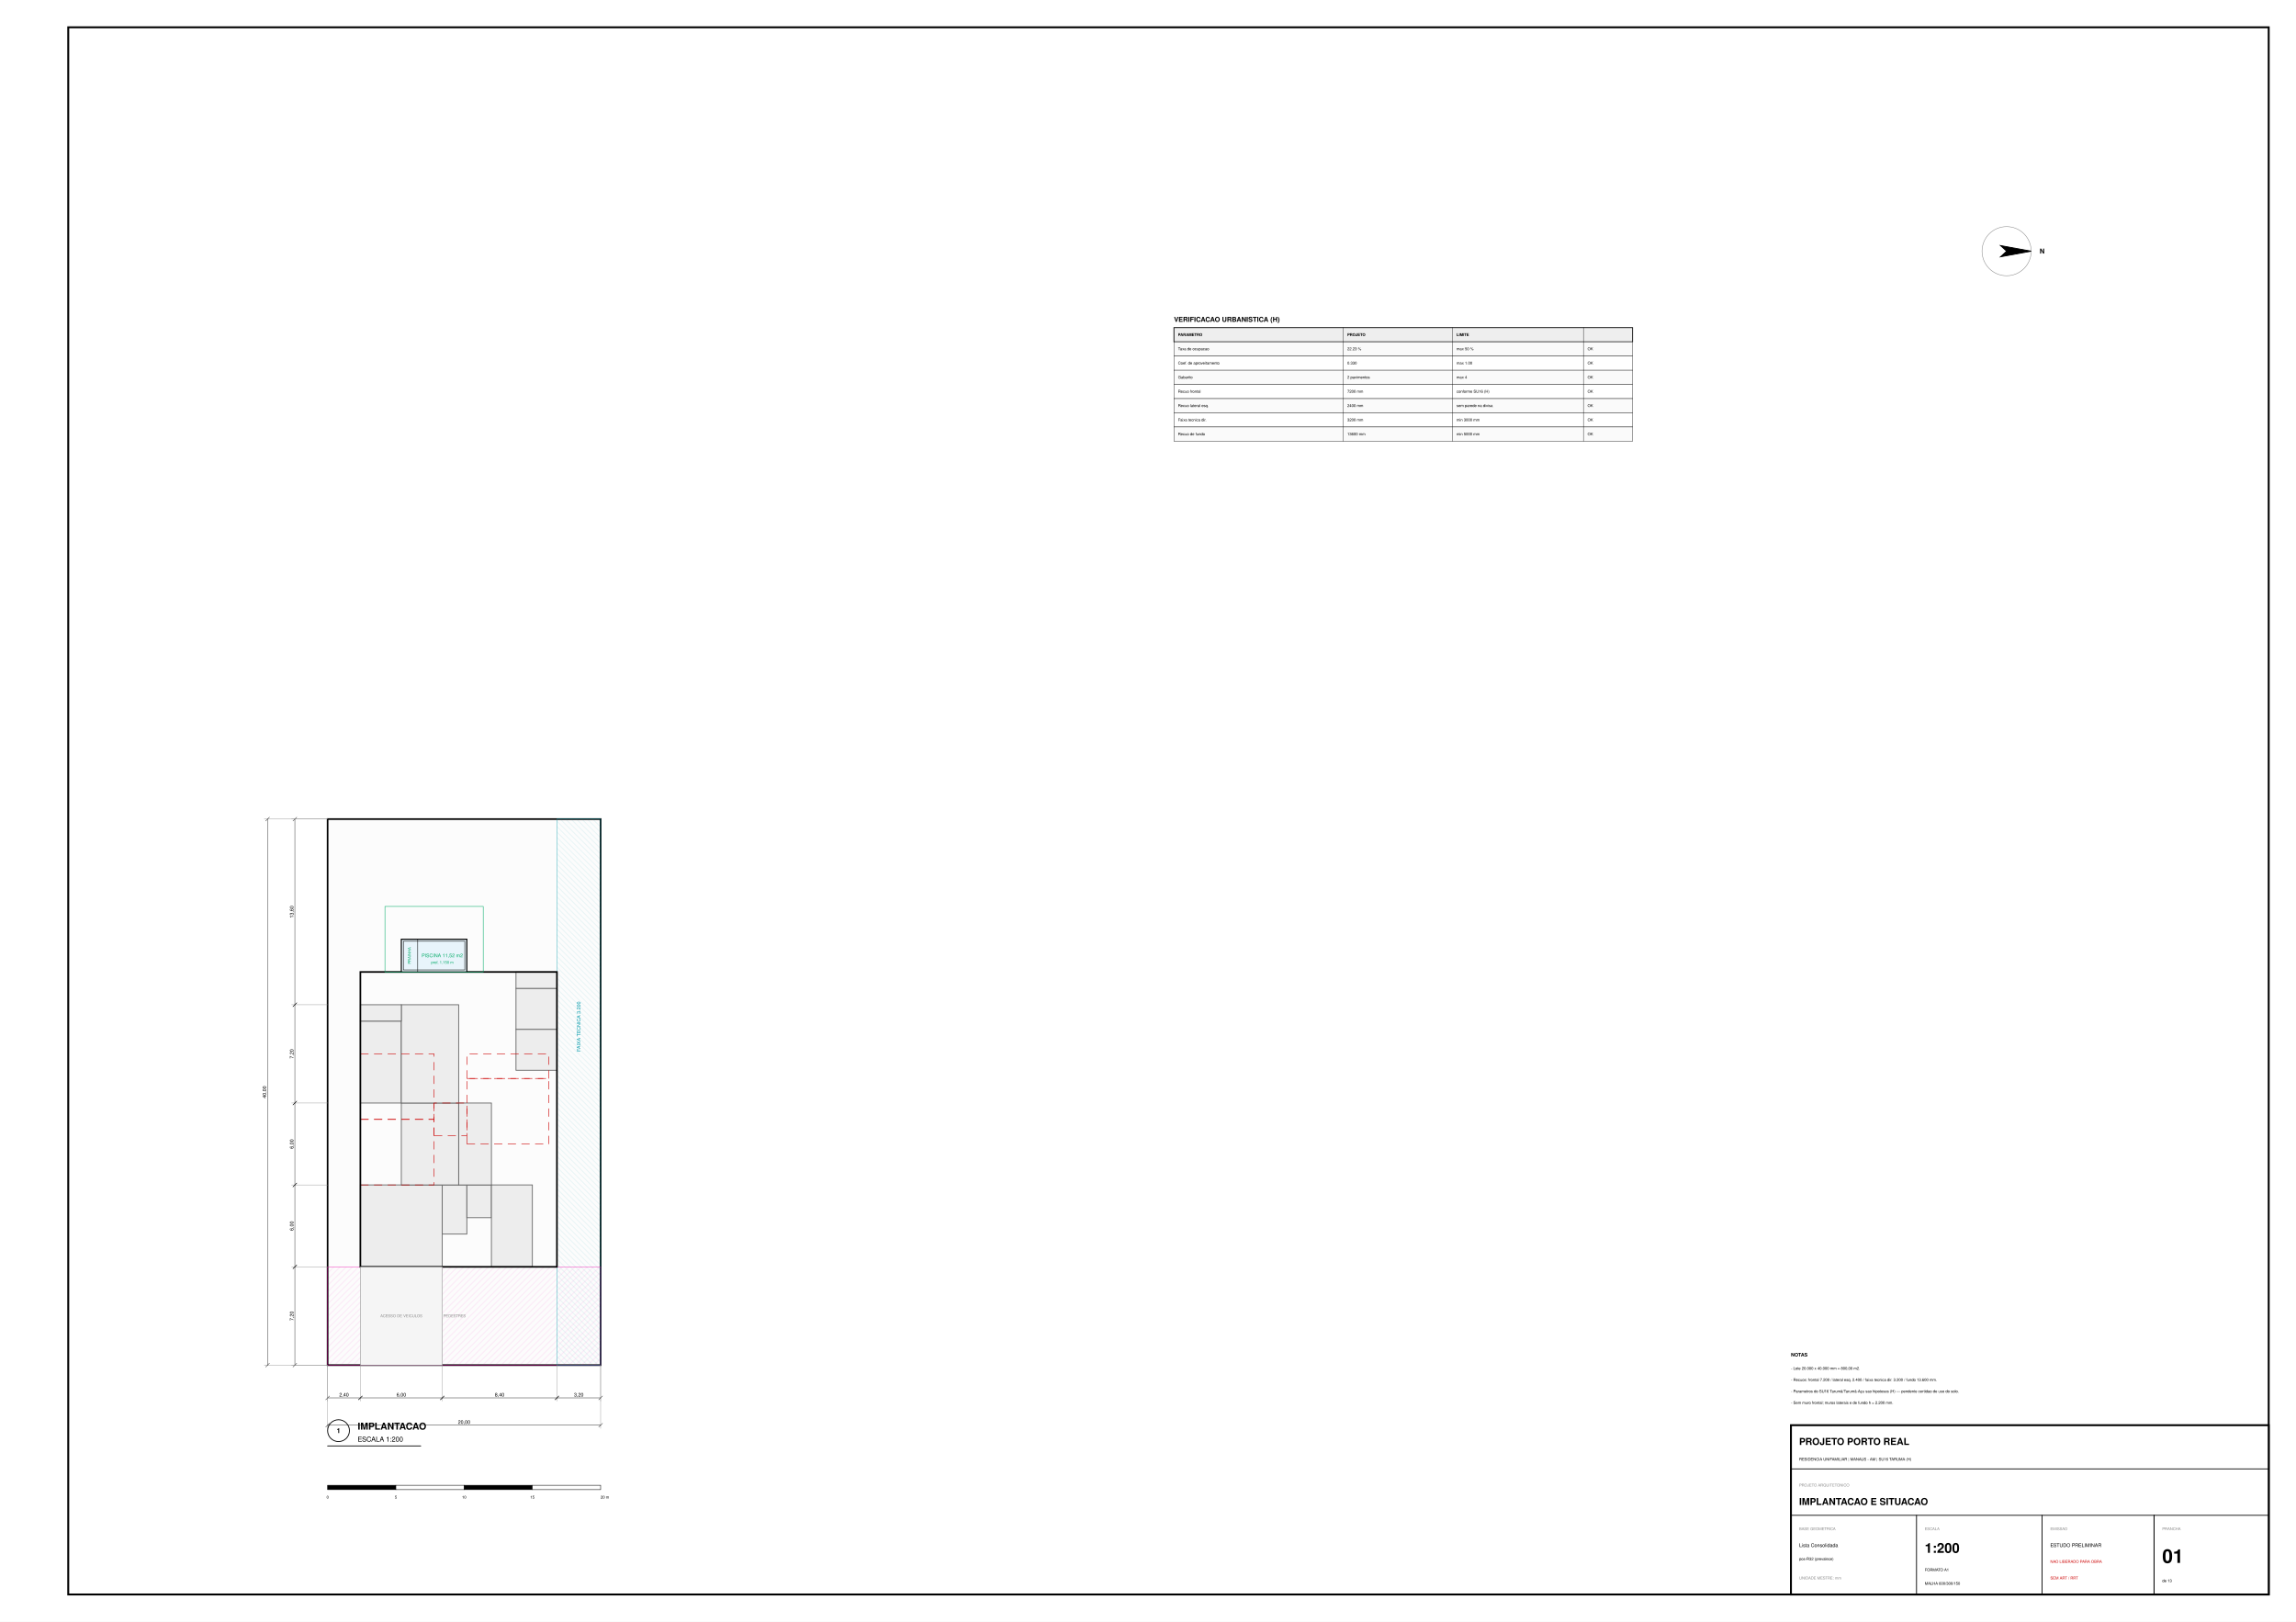
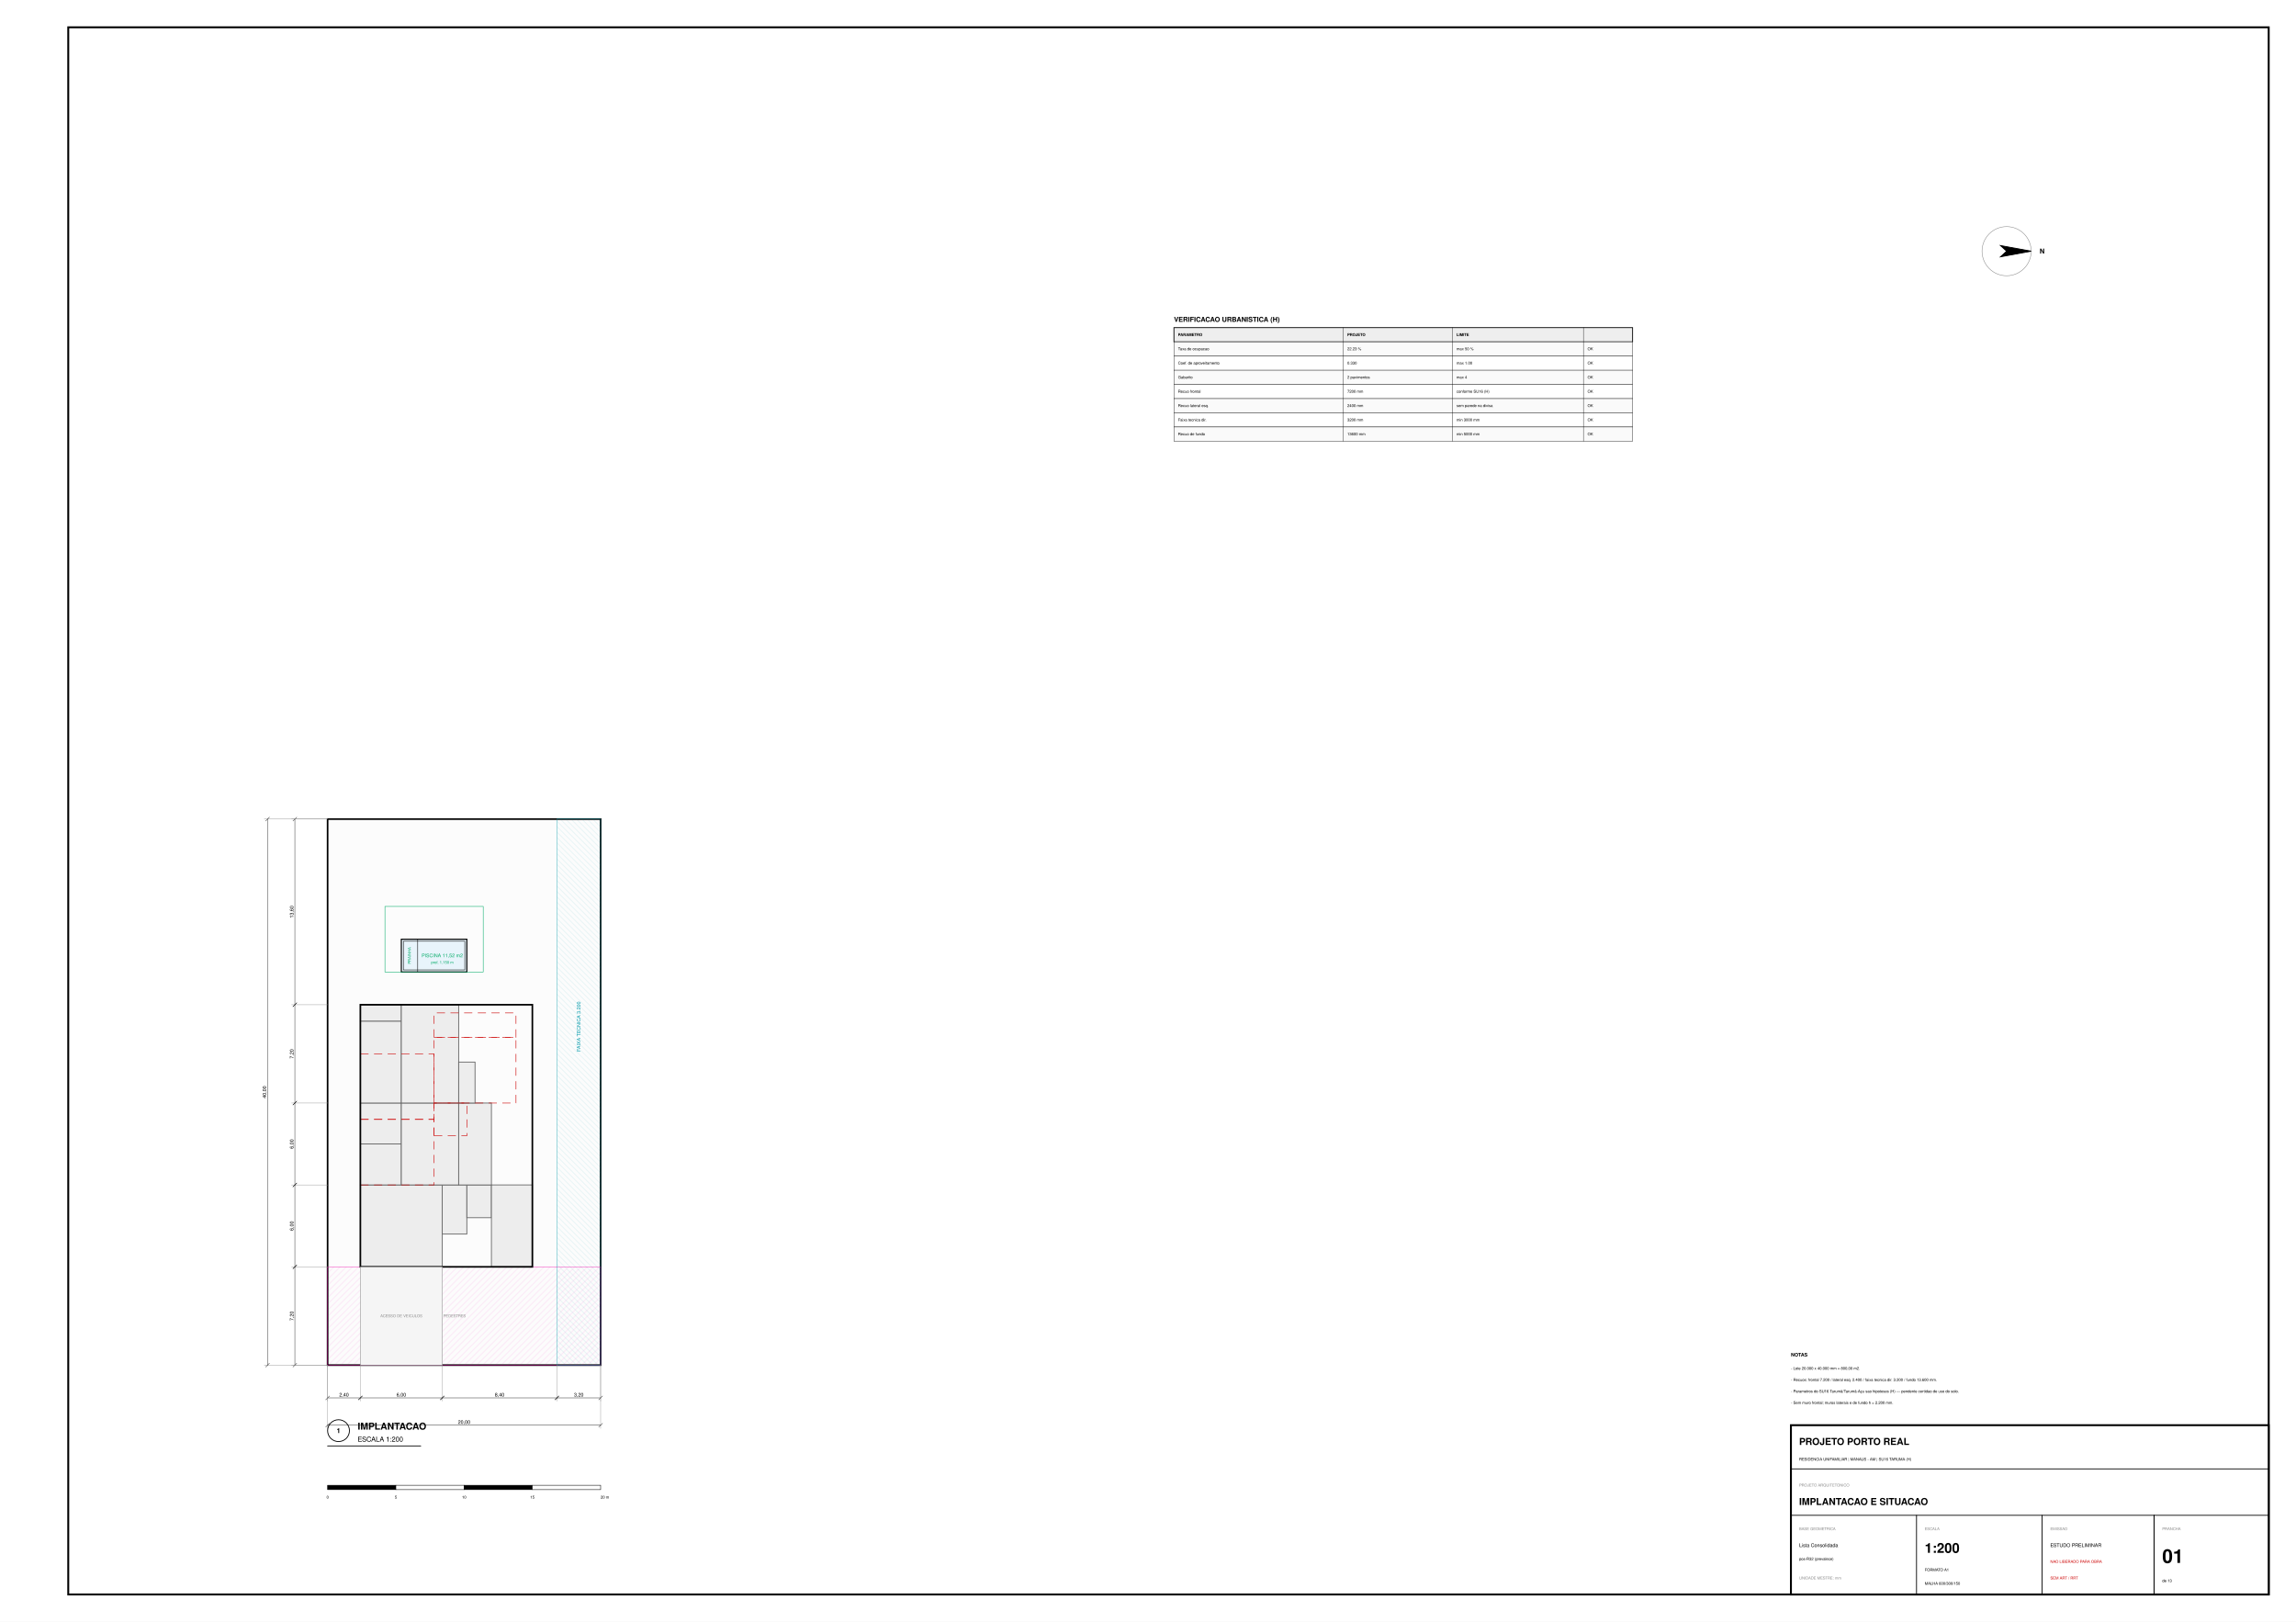
<svg xmlns="http://www.w3.org/2000/svg" version="1.1" width="841mm" height="594mm" viewBox="0 0 841 594">
  <rect width="841" height="594" fill="#ffffff" />
  <defs>
    <pattern id="recuo" patternUnits="userSpaceOnUse" width="1.6" height="1.6" patternTransform="rotate(45)">
      <line x1="0" y1="0" x2="0" y2="1.6" stroke="#e0a" stroke-width="0.05" />
    </pattern>
    <pattern id="ftec" patternUnits="userSpaceOnUse" width="1.4" height="1.4" patternTransform="rotate(-45)">
      <line x1="0" y1="0" x2="0" y2="1.4" stroke="#09a" stroke-width="0.05" />
    </pattern>
  </defs>
  <rect x="25.0" y="10" width="806.00" height="574.00" fill="none" stroke="#000" stroke-width="0.7" />
  <polygon points="656.000,522.000 831.000,522.000 831.000,584.000 656.000,584.000" stroke="#000000" stroke-width="0.7" fill="#fff" stroke-linejoin="miter" />
  <text x="659.000" y="528.000" font-family="Helvetica, Arial, sans-serif" font-size="3.50" font-weight="bold" fill="#000000" text-anchor="start" dominant-baseline="middle">PROJETO PORTO REAL</text>
  <text x="659.000" y="534.500" font-family="Helvetica, Arial, sans-serif" font-size="1.40" font-weight="normal" fill="#000000" text-anchor="start" dominant-baseline="middle">RESIDENCIA UNIFAMILIAR  |  MANAUS - AM  |  SU16 TARUMA (H)</text>
  <line x1="656.000" y1="538.000" x2="831.000" y2="538.000" stroke="#000000" stroke-width="0.3" fill="none" stroke-linecap="round" />
  <text x="659.000" y="544.000" font-family="Helvetica, Arial, sans-serif" font-size="1.40" font-weight="normal" fill="#8a8a8a" text-anchor="start" dominant-baseline="middle">PROJETO ARQUITETONICO</text>
  <text x="659.000" y="550.000" font-family="Helvetica, Arial, sans-serif" font-size="3.50" font-weight="bold" fill="#000000" text-anchor="start" dominant-baseline="middle">IMPLANTACAO E SITUACAO</text>
  <line x1="656.000" y1="555.000" x2="831.000" y2="555.000" stroke="#000000" stroke-width="0.3" fill="none" stroke-linecap="round" />
  <line x1="702.000" y1="555.000" x2="702.000" y2="584.000" stroke="#000000" stroke-width="0.3" fill="none" stroke-linecap="round" />
  <line x1="748.000" y1="555.000" x2="748.000" y2="584.000" stroke="#000000" stroke-width="0.3" fill="none" stroke-linecap="round" />
  <line x1="789.000" y1="555.000" x2="789.000" y2="584.000" stroke="#000000" stroke-width="0.3" fill="none" stroke-linecap="round" />
  <line x1="789.000" y1="555.000" x2="789.000" y2="584.000" stroke="#000000" stroke-width="0.3" fill="none" stroke-linecap="round" />
  <text x="659.000" y="560.000" font-family="Helvetica, Arial, sans-serif" font-size="1.40" font-weight="normal" fill="#8a8a8a" text-anchor="start" dominant-baseline="middle">BASE GEOMETRICA</text>
  <text x="659.000" y="566.000" font-family="Helvetica, Arial, sans-serif" font-size="1.80" font-weight="normal" fill="#000000" text-anchor="start" dominant-baseline="middle">Lista Consolidada</text>
  <text x="659.000" y="571.000" font-family="Helvetica, Arial, sans-serif" font-size="1.40" font-weight="normal" fill="#000000" text-anchor="start" dominant-baseline="middle">pos-R32 (prevalece)</text>
  <text x="659.000" y="578.000" font-family="Helvetica, Arial, sans-serif" font-size="1.40" font-weight="normal" fill="#8a8a8a" text-anchor="start" dominant-baseline="middle">UNIDADE MESTRE: mm</text>
  <text x="705.000" y="560.000" font-family="Helvetica, Arial, sans-serif" font-size="1.40" font-weight="normal" fill="#8a8a8a" text-anchor="start" dominant-baseline="middle">ESCALA</text>
  <text x="705.000" y="567.000" font-family="Helvetica, Arial, sans-serif" font-size="5.00" font-weight="bold" fill="#000000" text-anchor="start" dominant-baseline="middle">1:200</text>
  <text x="705.000" y="575.000" font-family="Helvetica, Arial, sans-serif" font-size="1.40" font-weight="normal" fill="#000000" text-anchor="start" dominant-baseline="middle">FORMATO A1</text>
  <text x="705.000" y="580.000" font-family="Helvetica, Arial, sans-serif" font-size="1.40" font-weight="normal" fill="#000000" text-anchor="start" dominant-baseline="middle">MALHA 600/300/150</text>
  <text x="751.000" y="560.000" font-family="Helvetica, Arial, sans-serif" font-size="1.40" font-weight="normal" fill="#8a8a8a" text-anchor="start" dominant-baseline="middle">EMISSAO</text>
  <text x="751.000" y="566.000" font-family="Helvetica, Arial, sans-serif" font-size="1.80" font-weight="normal" fill="#000000" text-anchor="start" dominant-baseline="middle">ESTUDO PRELIMINAR</text>
  <text x="751.000" y="572.000" font-family="Helvetica, Arial, sans-serif" font-size="1.40" font-weight="normal" fill="#c00" text-anchor="start" dominant-baseline="middle">NAO LIBERADO PARA OBRA</text>
  <text x="751.000" y="578.000" font-family="Helvetica, Arial, sans-serif" font-size="1.40" font-weight="normal" fill="#c00" text-anchor="start" dominant-baseline="middle">SEM ART / RRT</text>
  <text x="792.000" y="560.000" font-family="Helvetica, Arial, sans-serif" font-size="1.40" font-weight="normal" fill="#8a8a8a" text-anchor="start" dominant-baseline="middle">PRANCHA</text>
  <text x="792.000" y="570.000" font-family="Helvetica, Arial, sans-serif" font-size="7.00" font-weight="bold" fill="#000000" text-anchor="start" dominant-baseline="middle">01</text>
  <text x="792.000" y="579.000" font-family="Helvetica, Arial, sans-serif" font-size="1.40" font-weight="normal" fill="#000000" text-anchor="start" dominant-baseline="middle">de 13</text>
  <text x="656.000" y="496.200" font-family="Helvetica, Arial, sans-serif" font-size="1.80" font-weight="bold" fill="#000000" text-anchor="start" dominant-baseline="middle">NOTAS</text>
  <text x="656.000" y="501.200" font-family="Helvetica, Arial, sans-serif" font-size="1.40" font-weight="normal" fill="#000000" text-anchor="start" dominant-baseline="middle">- Lote 20.000 x 40.000 mm = 800,00 m2.</text>
  <text x="656.000" y="505.400" font-family="Helvetica, Arial, sans-serif" font-size="1.40" font-weight="normal" fill="#000000" text-anchor="start" dominant-baseline="middle">- Recuos: frontal 7.200 / lateral esq. 2.400 / faixa tecnica dir. 3.200 / fundo 13.600 mm.</text>
  <text x="656.000" y="509.600" font-family="Helvetica, Arial, sans-serif" font-size="1.40" font-weight="normal" fill="#000000" text-anchor="start" dominant-baseline="middle">- Parametros do SU16 Tarumã/Tarumã-Açu sao hipoteses (H) — pendente certidao de uso do solo.</text>
  <text x="656.000" y="513.800" font-family="Helvetica, Arial, sans-serif" font-size="1.40" font-weight="normal" fill="#000000" text-anchor="start" dominant-baseline="middle">- Sem muro frontal; muros laterais e de fundo h = 2.200 mm.</text>
  <polygon points="120.000,500.000 220.000,500.000 220.000,300.000 120.000,300.000" stroke="#000000" stroke-width="0.6" fill="#fcfcfc" stroke-linejoin="miter" />
  <polygon points="120.000,500.000 220.000,500.000 220.000,464.000 120.000,464.000" stroke="#e0a" stroke-width="0.13" fill="url(#recuo)" stroke-linejoin="miter" />
  <polygon points="204.000,500.000 220.000,500.000 220.000,300.000 204.000,300.000" stroke="#09a" stroke-width="0.13" fill="url(#ftec)" stroke-linejoin="miter" />
  <text x="212.000" y="376.000" font-family="Helvetica, Arial, sans-serif" font-size="1.80" font-weight="normal" fill="#09a" text-anchor="middle" dominant-baseline="middle" transform="rotate(-90.00 212.000 376.000)">FAIXA TECNICA 3.200</text>
  <polygon points="132.000,464.000 162.000,464.000 162.000,434.000 132.000,434.000" stroke="#666" stroke-width="0.3" fill="#ededed" stroke-linejoin="miter" />
  <polygon points="162.000,452.000 171.000,452.000 171.000,434.000 162.000,434.000" stroke="#666" stroke-width="0.3" fill="#ededed" stroke-linejoin="miter" />
  <polygon points="171.000,446.000 180.000,446.000 180.000,434.000 171.000,434.000" stroke="#666" stroke-width="0.3" fill="#ededed" stroke-linejoin="miter" />
  <polygon points="180.000,464.000 195.000,464.000 195.000,434.000 180.000,434.000" stroke="#666" stroke-width="0.3" fill="#ededed" stroke-linejoin="miter" />
+   <polygon points="132.000,434.000 147.000,434.000 147.000,419.000 132.000,419.000" stroke="#666" stroke-width="0.3" fill="#ededed" stroke-linejoin="miter" />
+   <polygon points="132.000,419.000 147.000,419.000 147.000,404.000 132.000,404.000" stroke="#666" stroke-width="0.3" fill="#ededed" stroke-linejoin="miter" />
+   <polygon points="132.000,404.000 147.000,404.000 147.000,374.000 132.000,374.000" stroke="#666" stroke-width="0.3" fill="#ededed" stroke-linejoin="miter" />
+   <polygon points="132.000,374.000 147.000,374.000 147.000,368.000 132.000,368.000" stroke="#666" stroke-width="0.3" fill="#ededed" stroke-linejoin="miter" />
  <polygon points="147.000,434.000 168.000,434.000 168.000,404.000 147.000,404.000" stroke="#666" stroke-width="0.3" fill="#ededed" stroke-linejoin="miter" />
  <polygon points="168.000,434.000 180.000,434.000 180.000,404.000 168.000,404.000" stroke="#666" stroke-width="0.3" fill="#ededed" stroke-linejoin="miter" />
-   <polygon points="132.000,404.000 147.000,404.000 147.000,374.000 132.000,374.000" stroke="#666" stroke-width="0.3" fill="#ededed" stroke-linejoin="miter" />
  <polygon points="147.000,404.000 168.000,404.000 168.000,368.000 147.000,368.000" stroke="#666" stroke-width="0.3" fill="#ededed" stroke-linejoin="miter" />
-   <polygon points="132.000,374.000 147.000,374.000 147.000,368.000 132.000,368.000" stroke="#666" stroke-width="0.3" fill="#ededed" stroke-linejoin="miter" />
-   <polygon points="189.000,392.000 204.000,392.000 204.000,377.000 189.000,377.000" stroke="#666" stroke-width="0.3" fill="#ededed" stroke-linejoin="miter" />
-   <polygon points="189.000,377.000 204.000,377.000 204.000,362.000 189.000,362.000" stroke="#666" stroke-width="0.3" fill="#ededed" stroke-linejoin="miter" />
-   <polygon points="189.000,362.000 204.000,362.000 204.000,356.000 189.000,356.000" stroke="#666" stroke-width="0.3" fill="#ededed" stroke-linejoin="miter" />
+   <polygon points="168.000,404.000 174.000,404.000 174.000,389.000 168.000,389.000" stroke="#666" stroke-width="0.3" fill="#ededed" stroke-linejoin="miter" />
  <polygon points="132.000,434.000 159.000,434.000 159.000,410.000 132.000,410.000" stroke="#c00" stroke-width="0.2" fill="none" stroke-dasharray="3,2" stroke-linejoin="miter" />
  <polygon points="132.000,410.000 159.000,410.000 159.000,386.000 132.000,386.000" stroke="#c00" stroke-width="0.2" fill="none" stroke-dasharray="3,2" stroke-linejoin="miter" />
  <polygon points="159.000,416.000 171.000,416.000 171.000,404.000 159.000,404.000" stroke="#c00" stroke-width="0.2" fill="none" stroke-dasharray="3,2" stroke-linejoin="miter" />
-   <polygon points="171.000,419.000 201.000,419.000 201.000,395.000 171.000,395.000" stroke="#c00" stroke-width="0.2" fill="none" stroke-dasharray="3,2" stroke-linejoin="miter" />
-   <polygon points="171.000,395.000 201.000,395.000 201.000,386.000 171.000,386.000" stroke="#c00" stroke-width="0.2" fill="none" stroke-dasharray="3,2" stroke-linejoin="miter" />
-   <polygon points="132.000,464.000 204.000,464.000 204.000,356.000 132.000,356.000" stroke="#000000" stroke-width="0.6" fill="none" stroke-linejoin="miter" />
+   <polygon points="159.000,404.000 189.000,404.000 189.000,380.000 159.000,380.000" stroke="#c00" stroke-width="0.2" fill="none" stroke-dasharray="3,2" stroke-linejoin="miter" />
+   <polygon points="159.000,380.000 189.000,380.000 189.000,371.000 159.000,371.000" stroke="#c00" stroke-width="0.2" fill="none" stroke-dasharray="3,2" stroke-linejoin="miter" />
+   <polygon points="132.000,464.000 195.000,464.000 195.000,368.000 132.000,368.000" stroke="#000000" stroke-width="0.6" fill="none" stroke-linejoin="miter" />
  <polygon points="147.000,356.000 171.000,356.000 171.000,344.000 147.000,344.000" stroke="#000000" stroke-width="0.4" fill="#e8f4fb" stroke-linejoin="miter" />
  <polygon points="147.750,355.250 170.250,355.250 170.250,344.750 147.750,344.750" stroke="#000000" stroke-width="0.18" fill="none" stroke-linejoin="miter" />
  <line x1="153.000" y1="356.000" x2="153.000" y2="344.000" stroke="#000000" stroke-width="0.18" fill="none" stroke-linecap="round" />
  <text x="150.000" y="350.000" font-family="Helvetica, Arial, sans-serif" font-size="1.40" font-weight="normal" fill="#0a6" text-anchor="middle" dominant-baseline="middle" transform="rotate(-90.00 150.000 350.000)">PRAINHA</text>
  <text x="162.000" y="350.000" font-family="Helvetica, Arial, sans-serif" font-size="1.80" font-weight="normal" fill="#0a6" text-anchor="middle" dominant-baseline="middle">PISCINA  11,52 m2</text>
  <text x="162.000" y="352.500" font-family="Helvetica, Arial, sans-serif" font-size="1.40" font-weight="normal" fill="#0a6" text-anchor="middle" dominant-baseline="middle">prof, 1,150 m</text>
  <polygon points="141.000,356.000 177.000,356.000 177.000,332.000 141.000,332.000" stroke="#0a6" stroke-width="0.18" fill="none" stroke-linejoin="miter" />
  <polygon points="132.000,500.000 162.000,500.000 162.000,464.000 132.000,464.000" stroke="#8a8a8a" stroke-width="0.18" fill="#f5f5f5" stroke-linejoin="miter" />
  <text x="147.000" y="482.000" font-family="Helvetica, Arial, sans-serif" font-size="1.40" font-weight="normal" fill="#8a8a8a" text-anchor="middle" dominant-baseline="middle">ACESSO DE VEICULOS</text>
  <text x="166.500" y="482.000" font-family="Helvetica, Arial, sans-serif" font-size="1.40" font-weight="normal" fill="#8a8a8a" text-anchor="middle" dominant-baseline="middle">PEDESTRES</text>
  <line x1="120.000" y1="500.000" x2="120.000" y2="513.200" stroke="#8a8a8a" stroke-width="0.13" fill="none" stroke-linecap="round" />
  <line x1="132.000" y1="500.000" x2="132.000" y2="513.200" stroke="#8a8a8a" stroke-width="0.13" fill="none" stroke-linecap="round" />
  <line x1="162.000" y1="500.000" x2="162.000" y2="513.200" stroke="#8a8a8a" stroke-width="0.13" fill="none" stroke-linecap="round" />
  <line x1="204.000" y1="500.000" x2="204.000" y2="513.200" stroke="#8a8a8a" stroke-width="0.13" fill="none" stroke-linecap="round" />
  <line x1="220.000" y1="500.000" x2="220.000" y2="513.200" stroke="#8a8a8a" stroke-width="0.13" fill="none" stroke-linecap="round" />
  <line x1="120.000" y1="512.000" x2="220.000" y2="512.000" stroke="#000000" stroke-width="0.13" fill="none" stroke-linecap="round" />
  <line x1="119.300" y1="512.700" x2="120.700" y2="511.300" stroke="#000000" stroke-width="0.13" fill="none" stroke-linecap="round" />
  <line x1="131.300" y1="512.700" x2="132.700" y2="511.300" stroke="#000000" stroke-width="0.13" fill="none" stroke-linecap="round" />
  <text x="126.000" y="510.884" font-family="Helvetica, Arial, sans-serif" font-size="1.80" font-weight="normal" fill="#000000" text-anchor="middle" dominant-baseline="middle">2,40</text>
  <line x1="131.300" y1="512.700" x2="132.700" y2="511.300" stroke="#000000" stroke-width="0.13" fill="none" stroke-linecap="round" />
  <line x1="161.300" y1="512.700" x2="162.700" y2="511.300" stroke="#000000" stroke-width="0.13" fill="none" stroke-linecap="round" />
  <text x="147.000" y="510.884" font-family="Helvetica, Arial, sans-serif" font-size="1.80" font-weight="normal" fill="#000000" text-anchor="middle" dominant-baseline="middle">6,00</text>
  <line x1="161.300" y1="512.700" x2="162.700" y2="511.300" stroke="#000000" stroke-width="0.13" fill="none" stroke-linecap="round" />
  <line x1="203.300" y1="512.700" x2="204.700" y2="511.300" stroke="#000000" stroke-width="0.13" fill="none" stroke-linecap="round" />
  <text x="183.000" y="510.884" font-family="Helvetica, Arial, sans-serif" font-size="1.80" font-weight="normal" fill="#000000" text-anchor="middle" dominant-baseline="middle">8,40</text>
  <line x1="203.300" y1="512.700" x2="204.700" y2="511.300" stroke="#000000" stroke-width="0.13" fill="none" stroke-linecap="round" />
  <line x1="219.300" y1="512.700" x2="220.700" y2="511.300" stroke="#000000" stroke-width="0.13" fill="none" stroke-linecap="round" />
  <text x="212.000" y="510.884" font-family="Helvetica, Arial, sans-serif" font-size="1.80" font-weight="normal" fill="#000000" text-anchor="middle" dominant-baseline="middle">3,20</text>
  <line x1="120.000" y1="500.000" x2="120.000" y2="523.200" stroke="#8a8a8a" stroke-width="0.13" fill="none" stroke-linecap="round" />
  <line x1="220.000" y1="500.000" x2="220.000" y2="523.200" stroke="#8a8a8a" stroke-width="0.13" fill="none" stroke-linecap="round" />
  <line x1="120.000" y1="522.000" x2="220.000" y2="522.000" stroke="#000000" stroke-width="0.13" fill="none" stroke-linecap="round" />
  <line x1="119.300" y1="522.700" x2="120.700" y2="521.300" stroke="#000000" stroke-width="0.13" fill="none" stroke-linecap="round" />
  <line x1="219.300" y1="522.700" x2="220.700" y2="521.300" stroke="#000000" stroke-width="0.13" fill="none" stroke-linecap="round" />
  <text x="170.000" y="520.884" font-family="Helvetica, Arial, sans-serif" font-size="1.80" font-weight="normal" fill="#000000" text-anchor="middle" dominant-baseline="middle">20,00</text>
  <line x1="120.000" y1="500.000" x2="106.800" y2="500.000" stroke="#8a8a8a" stroke-width="0.13" fill="none" stroke-linecap="round" />
  <line x1="120.000" y1="464.000" x2="106.800" y2="464.000" stroke="#8a8a8a" stroke-width="0.13" fill="none" stroke-linecap="round" />
  <line x1="120.000" y1="434.000" x2="106.800" y2="434.000" stroke="#8a8a8a" stroke-width="0.13" fill="none" stroke-linecap="round" />
  <line x1="120.000" y1="404.000" x2="106.800" y2="404.000" stroke="#8a8a8a" stroke-width="0.13" fill="none" stroke-linecap="round" />
  <line x1="120.000" y1="368.000" x2="106.800" y2="368.000" stroke="#8a8a8a" stroke-width="0.13" fill="none" stroke-linecap="round" />
  <line x1="120.000" y1="300.000" x2="106.800" y2="300.000" stroke="#8a8a8a" stroke-width="0.13" fill="none" stroke-linecap="round" />
  <line x1="108.000" y1="500.000" x2="108.000" y2="300.000" stroke="#000000" stroke-width="0.13" fill="none" stroke-linecap="round" />
  <line x1="107.300" y1="500.700" x2="108.700" y2="499.300" stroke="#000000" stroke-width="0.13" fill="none" stroke-linecap="round" />
  <line x1="107.300" y1="464.700" x2="108.700" y2="463.300" stroke="#000000" stroke-width="0.13" fill="none" stroke-linecap="round" />
  <text x="106.884" y="482.000" font-family="Helvetica, Arial, sans-serif" font-size="1.80" font-weight="normal" fill="#000000" text-anchor="middle" dominant-baseline="middle" transform="rotate(-90.00 106.884 482.000)">7,20</text>
  <line x1="107.300" y1="464.700" x2="108.700" y2="463.300" stroke="#000000" stroke-width="0.13" fill="none" stroke-linecap="round" />
  <line x1="107.300" y1="434.700" x2="108.700" y2="433.300" stroke="#000000" stroke-width="0.13" fill="none" stroke-linecap="round" />
  <text x="106.884" y="449.000" font-family="Helvetica, Arial, sans-serif" font-size="1.80" font-weight="normal" fill="#000000" text-anchor="middle" dominant-baseline="middle" transform="rotate(-90.00 106.884 449.000)">6,00</text>
  <line x1="107.300" y1="434.700" x2="108.700" y2="433.300" stroke="#000000" stroke-width="0.13" fill="none" stroke-linecap="round" />
  <line x1="107.300" y1="404.700" x2="108.700" y2="403.300" stroke="#000000" stroke-width="0.13" fill="none" stroke-linecap="round" />
  <text x="106.884" y="419.000" font-family="Helvetica, Arial, sans-serif" font-size="1.80" font-weight="normal" fill="#000000" text-anchor="middle" dominant-baseline="middle" transform="rotate(-90.00 106.884 419.000)">6,00</text>
  <line x1="107.300" y1="404.700" x2="108.700" y2="403.300" stroke="#000000" stroke-width="0.13" fill="none" stroke-linecap="round" />
  <line x1="107.300" y1="368.700" x2="108.700" y2="367.300" stroke="#000000" stroke-width="0.13" fill="none" stroke-linecap="round" />
  <text x="106.884" y="386.000" font-family="Helvetica, Arial, sans-serif" font-size="1.80" font-weight="normal" fill="#000000" text-anchor="middle" dominant-baseline="middle" transform="rotate(-90.00 106.884 386.000)">7,20</text>
  <line x1="107.300" y1="368.700" x2="108.700" y2="367.300" stroke="#000000" stroke-width="0.13" fill="none" stroke-linecap="round" />
  <line x1="107.300" y1="300.700" x2="108.700" y2="299.300" stroke="#000000" stroke-width="0.13" fill="none" stroke-linecap="round" />
  <text x="106.884" y="334.000" font-family="Helvetica, Arial, sans-serif" font-size="1.80" font-weight="normal" fill="#000000" text-anchor="middle" dominant-baseline="middle" transform="rotate(-90.00 106.884 334.000)">13,60</text>
  <line x1="120.000" y1="500.000" x2="96.800" y2="500.000" stroke="#8a8a8a" stroke-width="0.13" fill="none" stroke-linecap="round" />
  <line x1="120.000" y1="300.000" x2="96.800" y2="300.000" stroke="#8a8a8a" stroke-width="0.13" fill="none" stroke-linecap="round" />
  <line x1="98.000" y1="500.000" x2="98.000" y2="300.000" stroke="#000000" stroke-width="0.13" fill="none" stroke-linecap="round" />
  <line x1="97.300" y1="500.700" x2="98.700" y2="499.300" stroke="#000000" stroke-width="0.13" fill="none" stroke-linecap="round" />
  <line x1="97.300" y1="300.700" x2="98.700" y2="299.300" stroke="#000000" stroke-width="0.13" fill="none" stroke-linecap="round" />
  <text x="96.884" y="400.000" font-family="Helvetica, Arial, sans-serif" font-size="1.80" font-weight="normal" fill="#000000" text-anchor="middle" dominant-baseline="middle" transform="rotate(-90.00 96.884 400.000)">40,00</text>
  <circle cx="735.000" cy="92.000" r="9.000" stroke="#8a8a8a" stroke-width="0.18" fill="none" />
  <polygon points="744.000,92.000 732.744,94.067 735.000,92.000 732.744,89.933" stroke="#000000" stroke-width="0.3" fill="#000" stroke-linejoin="miter" />
  <text x="748.000" y="92.000" font-family="Helvetica, Arial, sans-serif" font-size="2.50" font-weight="bold" fill="#000000" text-anchor="middle" dominant-baseline="middle">N</text>
  <circle cx="124.000" cy="524.000" r="4.000" stroke="#000000" stroke-width="0.3" fill="none" />
  <text x="124.000" y="524.000" font-family="Helvetica, Arial, sans-serif" font-size="2.50" font-weight="bold" fill="#000000" text-anchor="middle" dominant-baseline="middle">1</text>
  <text x="131.000" y="522.400" font-family="Helvetica, Arial, sans-serif" font-size="3.50" font-weight="bold" fill="#000000" text-anchor="start" dominant-baseline="middle">IMPLANTACAO</text>
  <text x="131.000" y="527.200" font-family="Helvetica, Arial, sans-serif" font-size="2.50" font-weight="normal" fill="#000000" text-anchor="start" dominant-baseline="middle">ESCALA 1:200</text>
  <line x1="120.000" y1="529.600" x2="154.100" y2="529.600" stroke="#000000" stroke-width="0.3" fill="none" stroke-linecap="round" />
  <polygon points="120.000,544.000 145.000,544.000 145.000,545.600 120.000,545.600" stroke="#000000" stroke-width="0.18" fill="#000" stroke-linejoin="miter" />
  <text x="120.000" y="548.400" font-family="Helvetica, Arial, sans-serif" font-size="1.40" font-weight="normal" fill="#000000" text-anchor="middle" dominant-baseline="middle">0</text>
  <polygon points="145.000,544.000 170.000,544.000 170.000,545.600 145.000,545.600" stroke="#000000" stroke-width="0.18" fill="#fff" stroke-linejoin="miter" />
  <text x="145.000" y="548.400" font-family="Helvetica, Arial, sans-serif" font-size="1.40" font-weight="normal" fill="#000000" text-anchor="middle" dominant-baseline="middle">5</text>
  <polygon points="170.000,544.000 195.000,544.000 195.000,545.600 170.000,545.600" stroke="#000000" stroke-width="0.18" fill="#000" stroke-linejoin="miter" />
  <text x="170.000" y="548.400" font-family="Helvetica, Arial, sans-serif" font-size="1.40" font-weight="normal" fill="#000000" text-anchor="middle" dominant-baseline="middle">10</text>
  <polygon points="195.000,544.000 220.000,544.000 220.000,545.600 195.000,545.600" stroke="#000000" stroke-width="0.18" fill="#fff" stroke-linejoin="miter" />
  <text x="195.000" y="548.400" font-family="Helvetica, Arial, sans-serif" font-size="1.40" font-weight="normal" fill="#000000" text-anchor="middle" dominant-baseline="middle">15</text>
  <text x="220.000" y="548.400" font-family="Helvetica, Arial, sans-serif" font-size="1.40" font-weight="normal" fill="#000000" text-anchor="start" dominant-baseline="middle">20 m</text>
  <text x="430.000" y="117.000" font-family="Helvetica, Arial, sans-serif" font-size="2.50" font-weight="bold" fill="#000000" text-anchor="start" dominant-baseline="middle">VERIFICACAO URBANISTICA (H)</text>
  <polygon points="430.000,120.000 598.000,120.000 598.000,125.200 430.000,125.200" stroke="#000000" stroke-width="0.3" fill="#eee" stroke-linejoin="miter" />
  <text x="431.500" y="122.600" font-family="Helvetica, Arial, sans-serif" font-size="1.40" font-weight="bold" fill="#000000" text-anchor="start" dominant-baseline="middle">PARAMETRO</text>
  <text x="493.500" y="122.600" font-family="Helvetica, Arial, sans-serif" font-size="1.40" font-weight="bold" fill="#000000" text-anchor="start" dominant-baseline="middle">PROJETO</text>
  <text x="533.500" y="122.600" font-family="Helvetica, Arial, sans-serif" font-size="1.40" font-weight="bold" fill="#000000" text-anchor="start" dominant-baseline="middle">LIMITE</text>
  <text x="581.500" y="122.600" font-family="Helvetica, Arial, sans-serif" font-size="1.40" font-weight="bold" fill="#000000" text-anchor="start" dominant-baseline="middle" />
  <polygon points="430.000,125.200 598.000,125.200 598.000,130.400 430.000,130.400" stroke="#000000" stroke-width="0.13" fill="#fafafa" stroke-linejoin="miter" />
  <text x="431.500" y="127.800" font-family="Helvetica, Arial, sans-serif" font-size="1.40" font-weight="normal" fill="#000000" text-anchor="start" dominant-baseline="middle">Taxa de ocupacao</text>
  <text x="493.500" y="127.800" font-family="Helvetica, Arial, sans-serif" font-size="1.40" font-weight="normal" fill="#000000" text-anchor="start" dominant-baseline="middle">22.23 %</text>
  <text x="533.500" y="127.800" font-family="Helvetica, Arial, sans-serif" font-size="1.40" font-weight="normal" fill="#000000" text-anchor="start" dominant-baseline="middle">max 50 %</text>
  <text x="581.500" y="127.800" font-family="Helvetica, Arial, sans-serif" font-size="1.40" font-weight="normal" fill="#000000" text-anchor="start" dominant-baseline="middle">OK</text>
  <polygon points="430.000,130.400 598.000,130.400 598.000,135.600 430.000,135.600" stroke="#000000" stroke-width="0.13" fill="#fff" stroke-linejoin="miter" />
  <text x="431.500" y="133.000" font-family="Helvetica, Arial, sans-serif" font-size="1.40" font-weight="normal" fill="#000000" text-anchor="start" dominant-baseline="middle">Coef. de aproveitamento</text>
  <text x="493.500" y="133.000" font-family="Helvetica, Arial, sans-serif" font-size="1.40" font-weight="normal" fill="#000000" text-anchor="start" dominant-baseline="middle">0.330</text>
  <text x="533.500" y="133.000" font-family="Helvetica, Arial, sans-serif" font-size="1.40" font-weight="normal" fill="#000000" text-anchor="start" dominant-baseline="middle">max 1.00</text>
  <text x="581.500" y="133.000" font-family="Helvetica, Arial, sans-serif" font-size="1.40" font-weight="normal" fill="#000000" text-anchor="start" dominant-baseline="middle">OK</text>
  <polygon points="430.000,135.600 598.000,135.600 598.000,140.800 430.000,140.800" stroke="#000000" stroke-width="0.13" fill="#fafafa" stroke-linejoin="miter" />
  <text x="431.500" y="138.200" font-family="Helvetica, Arial, sans-serif" font-size="1.40" font-weight="normal" fill="#000000" text-anchor="start" dominant-baseline="middle">Gabarito</text>
  <text x="493.500" y="138.200" font-family="Helvetica, Arial, sans-serif" font-size="1.40" font-weight="normal" fill="#000000" text-anchor="start" dominant-baseline="middle">2 pavimentos</text>
  <text x="533.500" y="138.200" font-family="Helvetica, Arial, sans-serif" font-size="1.40" font-weight="normal" fill="#000000" text-anchor="start" dominant-baseline="middle">max 4</text>
  <text x="581.500" y="138.200" font-family="Helvetica, Arial, sans-serif" font-size="1.40" font-weight="normal" fill="#000000" text-anchor="start" dominant-baseline="middle">OK</text>
  <polygon points="430.000,140.800 598.000,140.800 598.000,146.000 430.000,146.000" stroke="#000000" stroke-width="0.13" fill="#fff" stroke-linejoin="miter" />
  <text x="431.500" y="143.400" font-family="Helvetica, Arial, sans-serif" font-size="1.40" font-weight="normal" fill="#000000" text-anchor="start" dominant-baseline="middle">Recuo frontal</text>
  <text x="493.500" y="143.400" font-family="Helvetica, Arial, sans-serif" font-size="1.40" font-weight="normal" fill="#000000" text-anchor="start" dominant-baseline="middle">7200 mm</text>
  <text x="533.500" y="143.400" font-family="Helvetica, Arial, sans-serif" font-size="1.40" font-weight="normal" fill="#000000" text-anchor="start" dominant-baseline="middle">conforme SU16 (H)</text>
  <text x="581.500" y="143.400" font-family="Helvetica, Arial, sans-serif" font-size="1.40" font-weight="normal" fill="#000000" text-anchor="start" dominant-baseline="middle">OK</text>
  <polygon points="430.000,146.000 598.000,146.000 598.000,151.200 430.000,151.200" stroke="#000000" stroke-width="0.13" fill="#fafafa" stroke-linejoin="miter" />
  <text x="431.500" y="148.600" font-family="Helvetica, Arial, sans-serif" font-size="1.40" font-weight="normal" fill="#000000" text-anchor="start" dominant-baseline="middle">Recuo lateral esq.</text>
  <text x="493.500" y="148.600" font-family="Helvetica, Arial, sans-serif" font-size="1.40" font-weight="normal" fill="#000000" text-anchor="start" dominant-baseline="middle">2400 mm</text>
  <text x="533.500" y="148.600" font-family="Helvetica, Arial, sans-serif" font-size="1.40" font-weight="normal" fill="#000000" text-anchor="start" dominant-baseline="middle">sem parede na divisa</text>
  <text x="581.500" y="148.600" font-family="Helvetica, Arial, sans-serif" font-size="1.40" font-weight="normal" fill="#000000" text-anchor="start" dominant-baseline="middle">OK</text>
  <polygon points="430.000,151.200 598.000,151.200 598.000,156.400 430.000,156.400" stroke="#000000" stroke-width="0.13" fill="#fff" stroke-linejoin="miter" />
  <text x="431.500" y="153.800" font-family="Helvetica, Arial, sans-serif" font-size="1.40" font-weight="normal" fill="#000000" text-anchor="start" dominant-baseline="middle">Faixa tecnica dir.</text>
  <text x="493.500" y="153.800" font-family="Helvetica, Arial, sans-serif" font-size="1.40" font-weight="normal" fill="#000000" text-anchor="start" dominant-baseline="middle">3200 mm</text>
  <text x="533.500" y="153.800" font-family="Helvetica, Arial, sans-serif" font-size="1.40" font-weight="normal" fill="#000000" text-anchor="start" dominant-baseline="middle">min 3000 mm</text>
  <text x="581.500" y="153.800" font-family="Helvetica, Arial, sans-serif" font-size="1.40" font-weight="normal" fill="#000000" text-anchor="start" dominant-baseline="middle">OK</text>
  <polygon points="430.000,156.400 598.000,156.400 598.000,161.600 430.000,161.600" stroke="#000000" stroke-width="0.13" fill="#fafafa" stroke-linejoin="miter" />
  <text x="431.500" y="159.000" font-family="Helvetica, Arial, sans-serif" font-size="1.40" font-weight="normal" fill="#000000" text-anchor="start" dominant-baseline="middle">Recuo de fundo</text>
  <text x="493.500" y="159.000" font-family="Helvetica, Arial, sans-serif" font-size="1.40" font-weight="normal" fill="#000000" text-anchor="start" dominant-baseline="middle">13600 mm</text>
  <text x="533.500" y="159.000" font-family="Helvetica, Arial, sans-serif" font-size="1.40" font-weight="normal" fill="#000000" text-anchor="start" dominant-baseline="middle">min 5000 mm</text>
  <text x="581.500" y="159.000" font-family="Helvetica, Arial, sans-serif" font-size="1.40" font-weight="normal" fill="#000000" text-anchor="start" dominant-baseline="middle">OK</text>
  <line x1="492.000" y1="120.000" x2="492.000" y2="161.600" stroke="#000000" stroke-width="0.13" fill="none" stroke-linecap="round" />
  <line x1="532.000" y1="120.000" x2="532.000" y2="161.600" stroke="#000000" stroke-width="0.13" fill="none" stroke-linecap="round" />
  <line x1="580.000" y1="120.000" x2="580.000" y2="161.600" stroke="#000000" stroke-width="0.13" fill="none" stroke-linecap="round" />
</svg>
